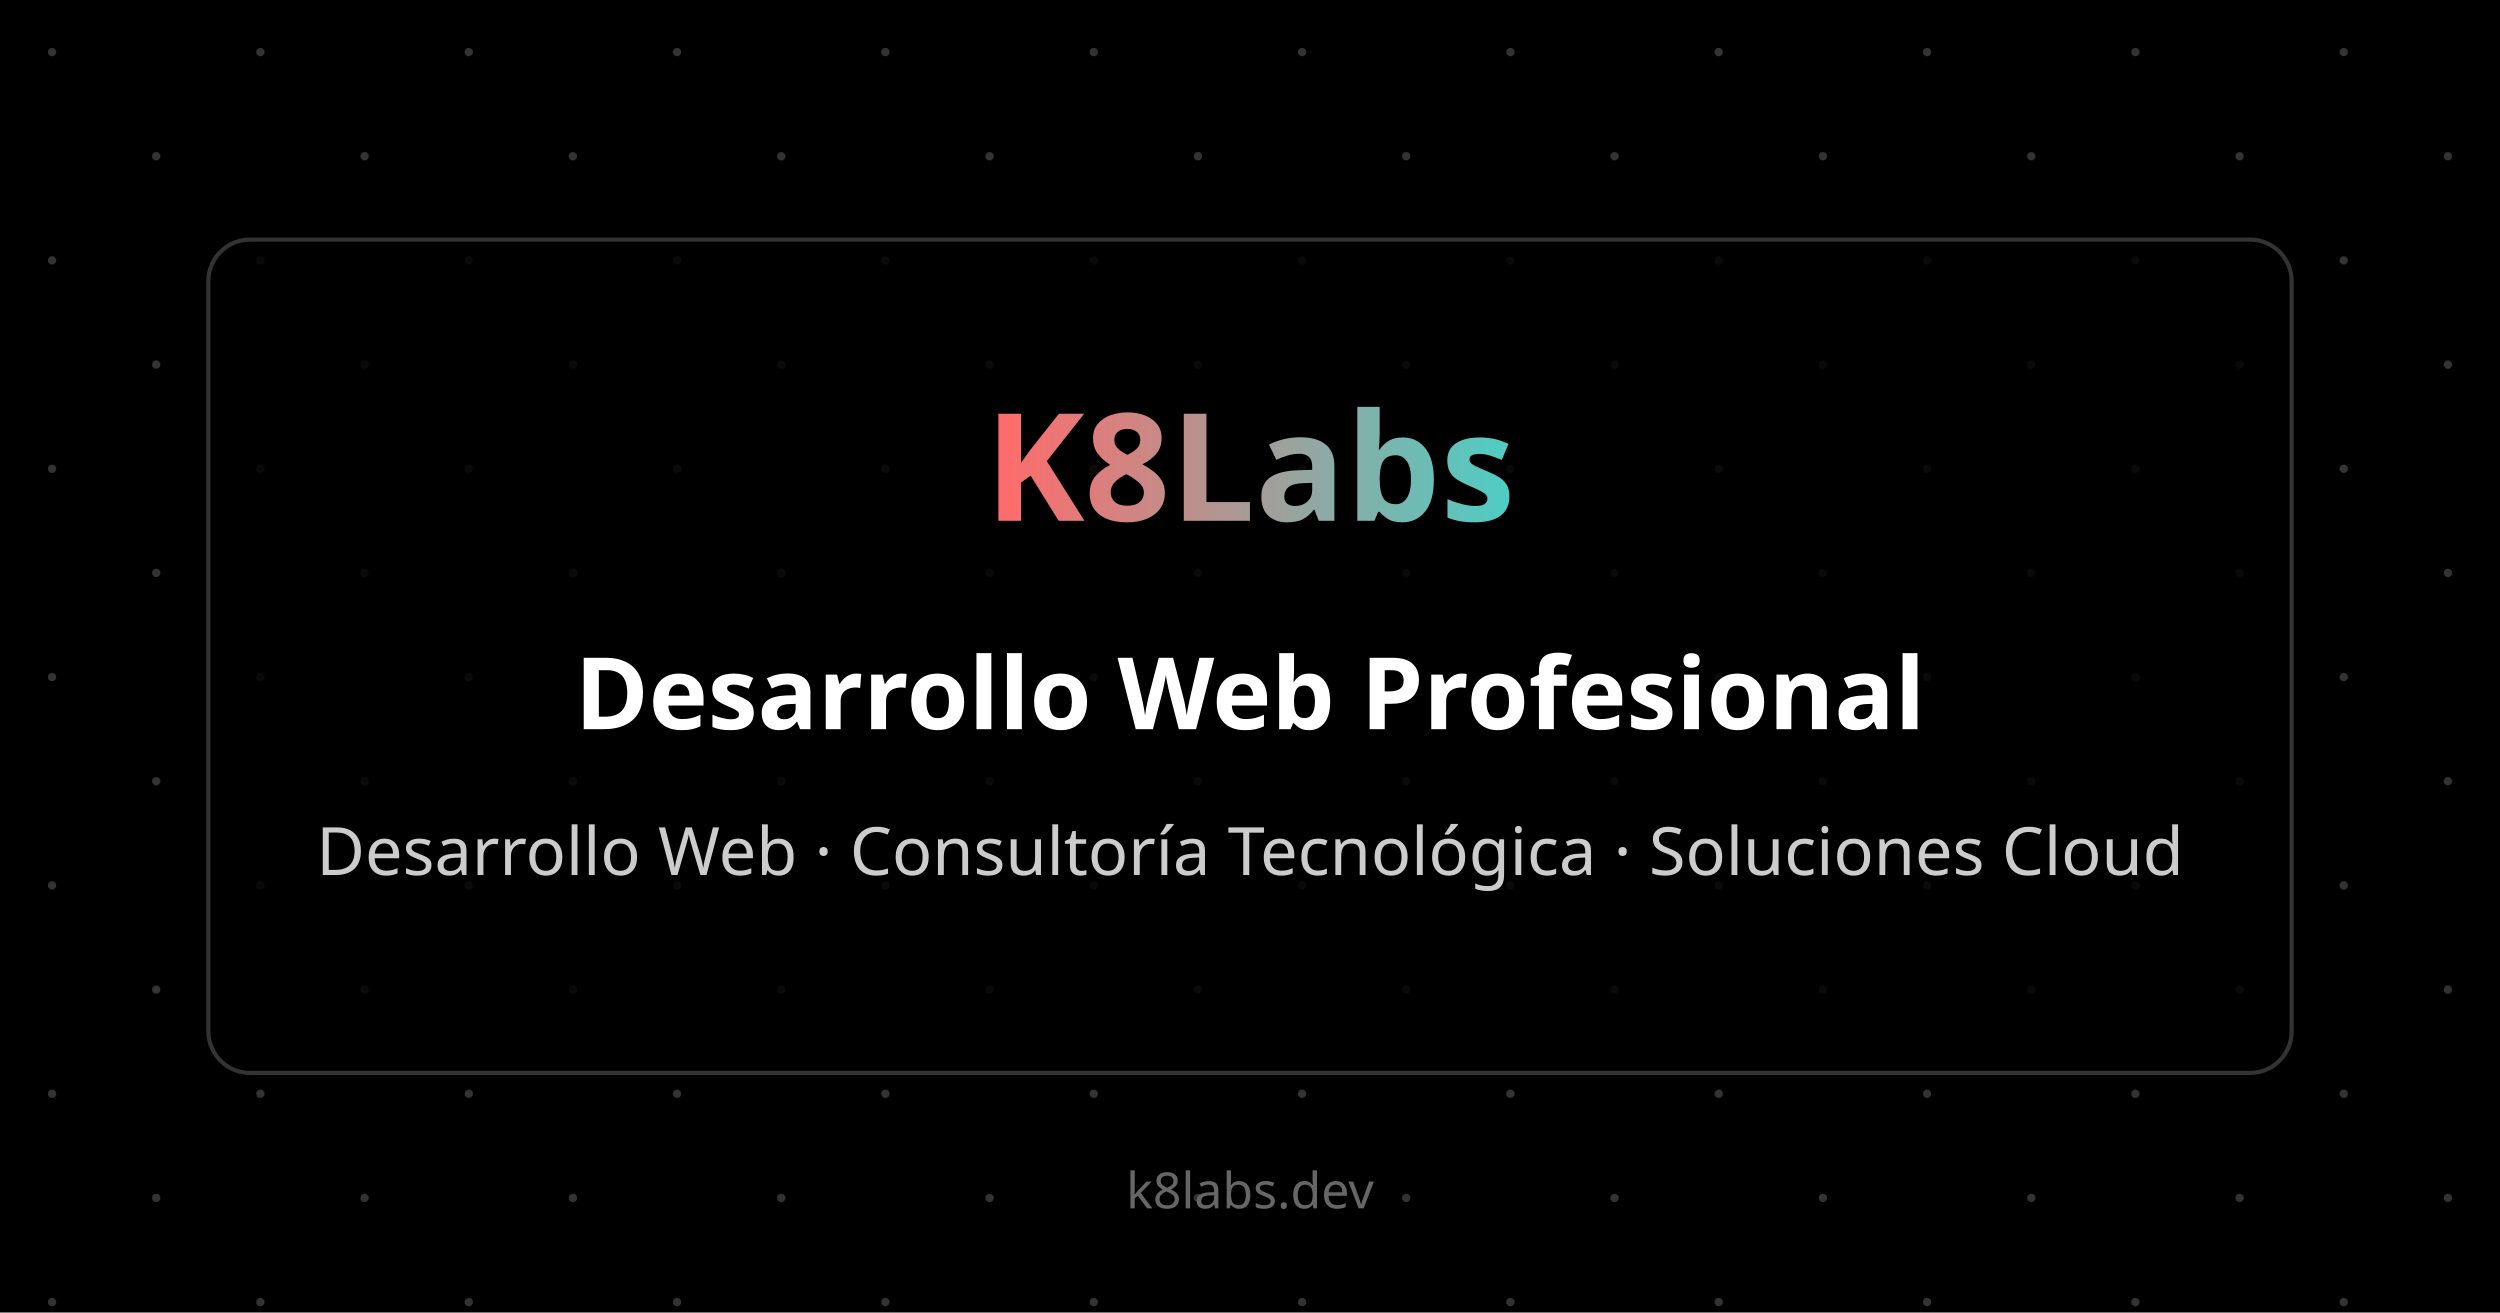
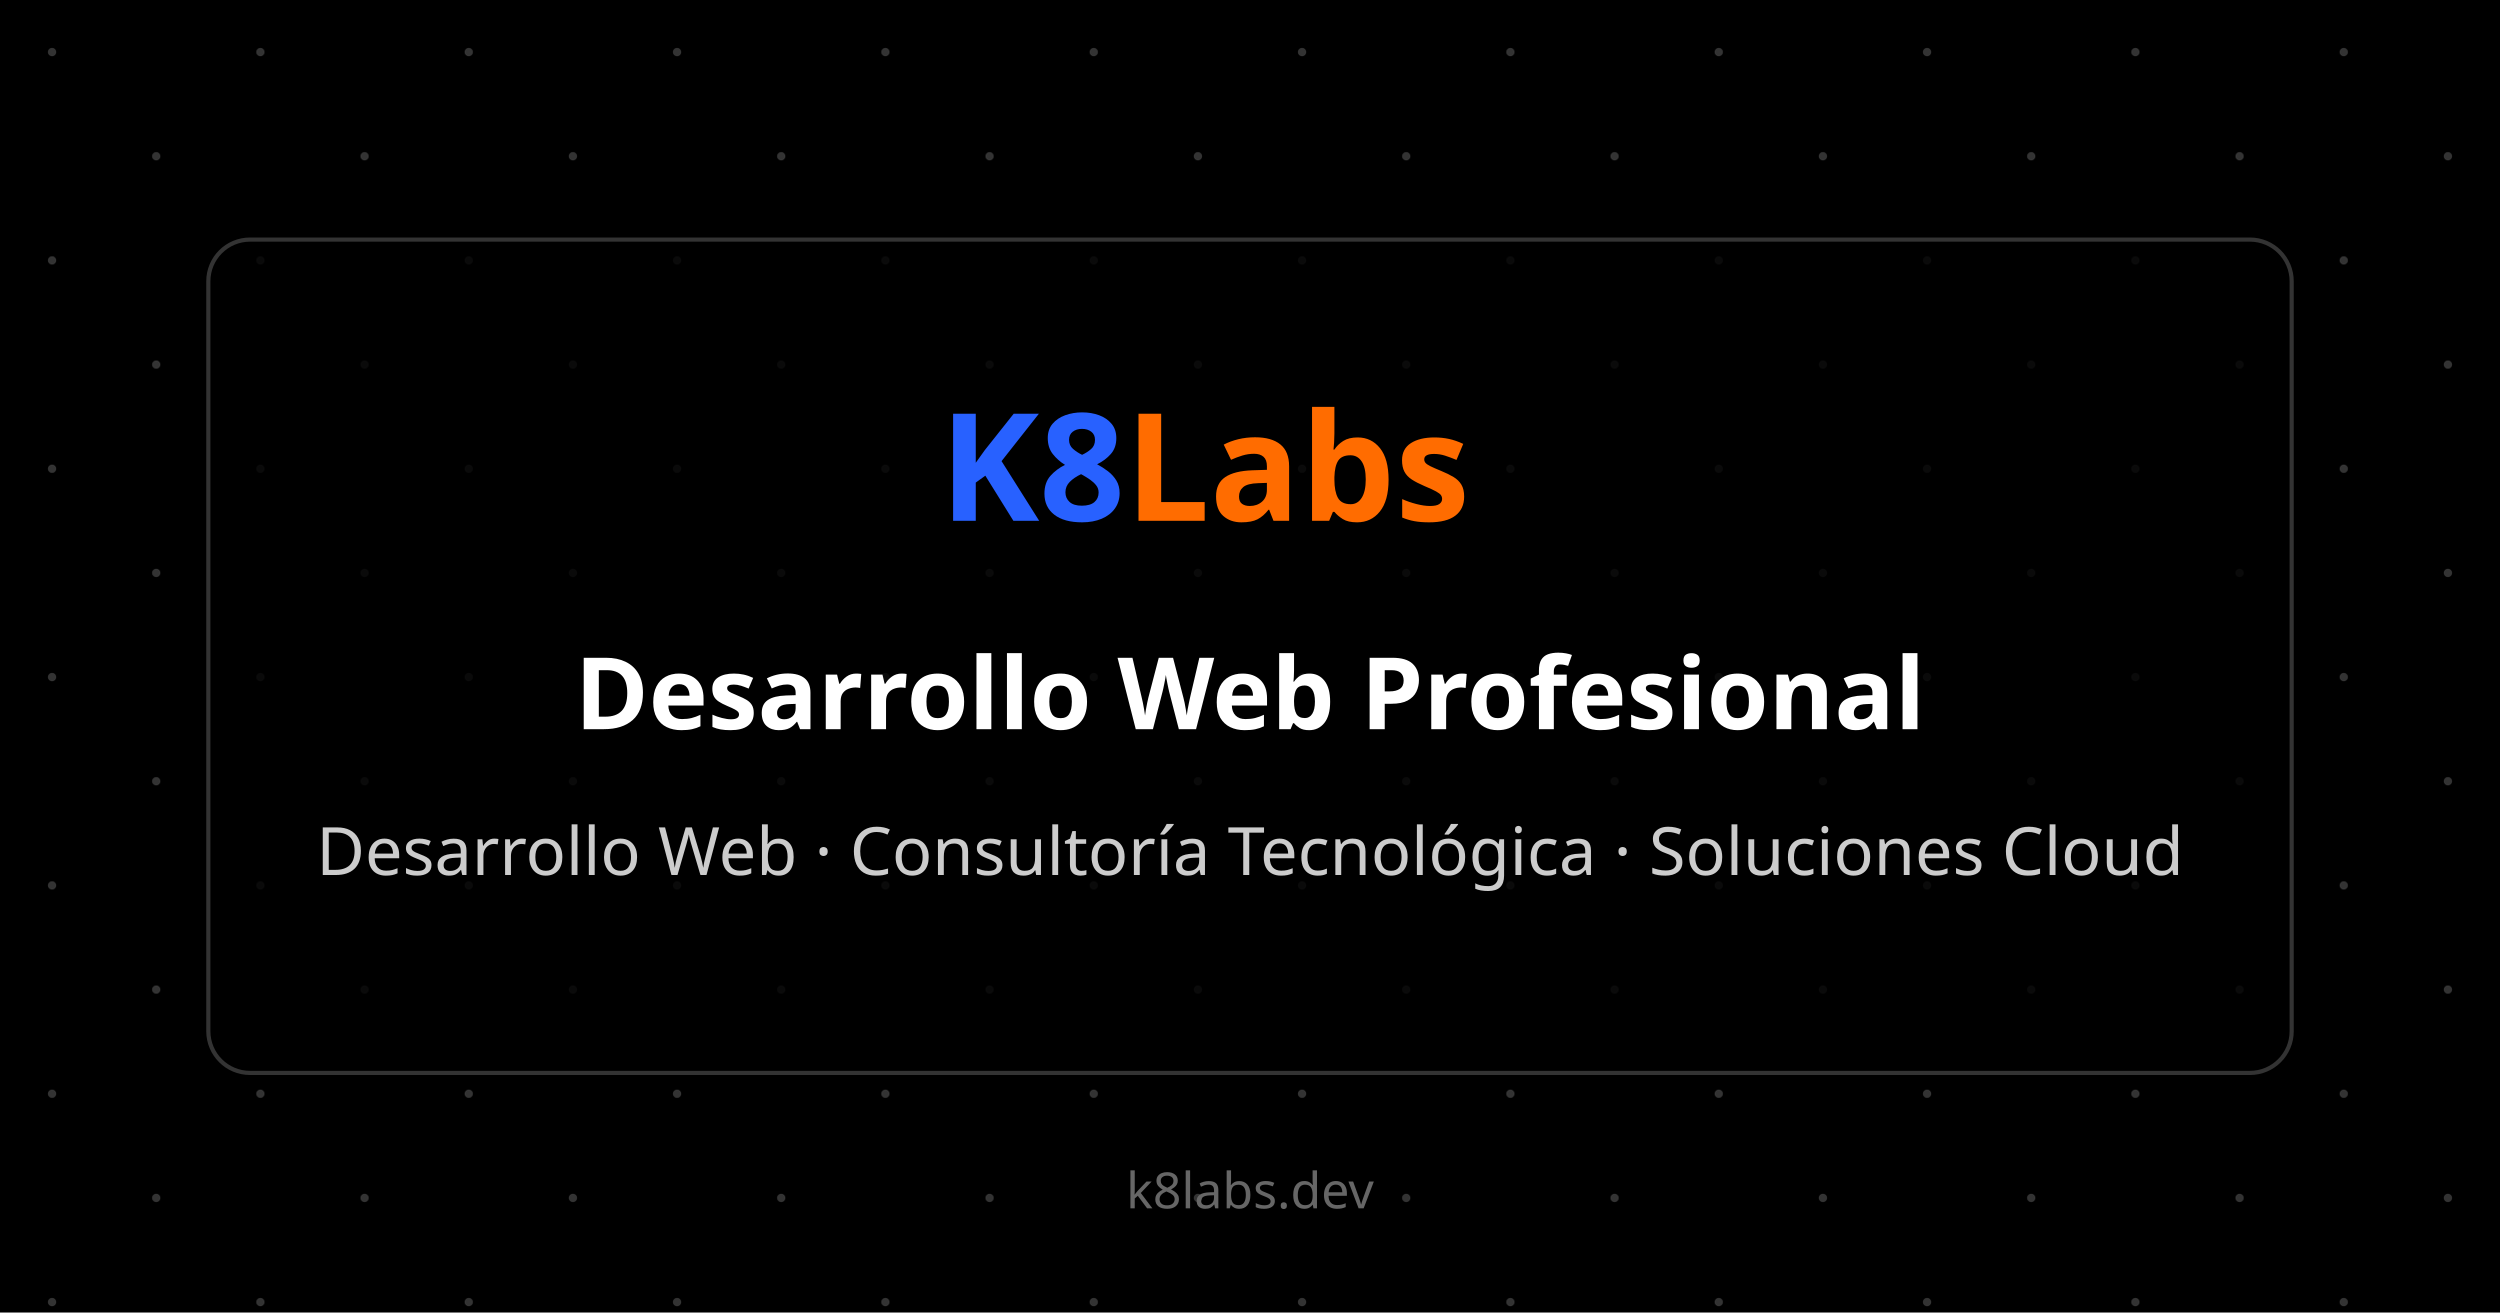
<svg xmlns="http://www.w3.org/2000/svg" width="1200" height="630" viewBox="0 0 1200 630">
  <rect width="100%" height="100%" fill="#000000" />
  <pattern id="dots" x="0" y="0" width="100" height="100" patternUnits="userSpaceOnUse">
    <circle cx="25" cy="25" r="2" fill="#333333" />
    <circle cx="75" cy="75" r="2" fill="#333333" />
  </pattern>
  <rect width="100%" height="100%" fill="url(#dots)" />
  <rect x="100" y="115" width="1000" height="400" rx="20" fill="rgba(0,0,0,0.8)" stroke="#333333" stroke-width="2" />
-   <defs>
-     <linearGradient id="logoGradient" x1="0%" y1="0%" x2="100%" y2="0%">
-       <stop offset="0%" style="stop-color:#FF6B6B" />
-       <stop offset="100%" style="stop-color:#4ECDC4" />
-     </linearGradient>
-   </defs>
-   <text x="600" y="250" font-family="Space Grotesk, sans-serif" font-size="72" font-weight="bold" text-anchor="middle" fill="url(#logoGradient)">K8Labs</text>
+   <text x="540" y="250" font-family="Space Grotesk, sans-serif" font-size="72" font-weight="bold" text-anchor="end" fill="#2861ff">K8</text>
+   <text x="540" y="250" font-family="Space Grotesk, sans-serif" font-size="72" font-weight="bold" text-anchor="start" fill="#ff6c00">Labs</text>
  <text x="600" y="350" font-family="Space Grotesk, sans-serif" font-size="48" font-weight="bold" text-anchor="middle" fill="#FFFFFF">Desarrollo Web Profesional</text>
  <text x="600" y="420" font-family="Space Grotesk, sans-serif" font-size="32" text-anchor="middle" fill="#CCCCCC">Desarrollo Web · Consultoría Tecnológica · Soluciones Cloud</text>
  <text x="600" y="580" font-family="Space Grotesk, sans-serif" font-size="24" text-anchor="middle" fill="#666666">k8labs.dev</text>
</svg>
